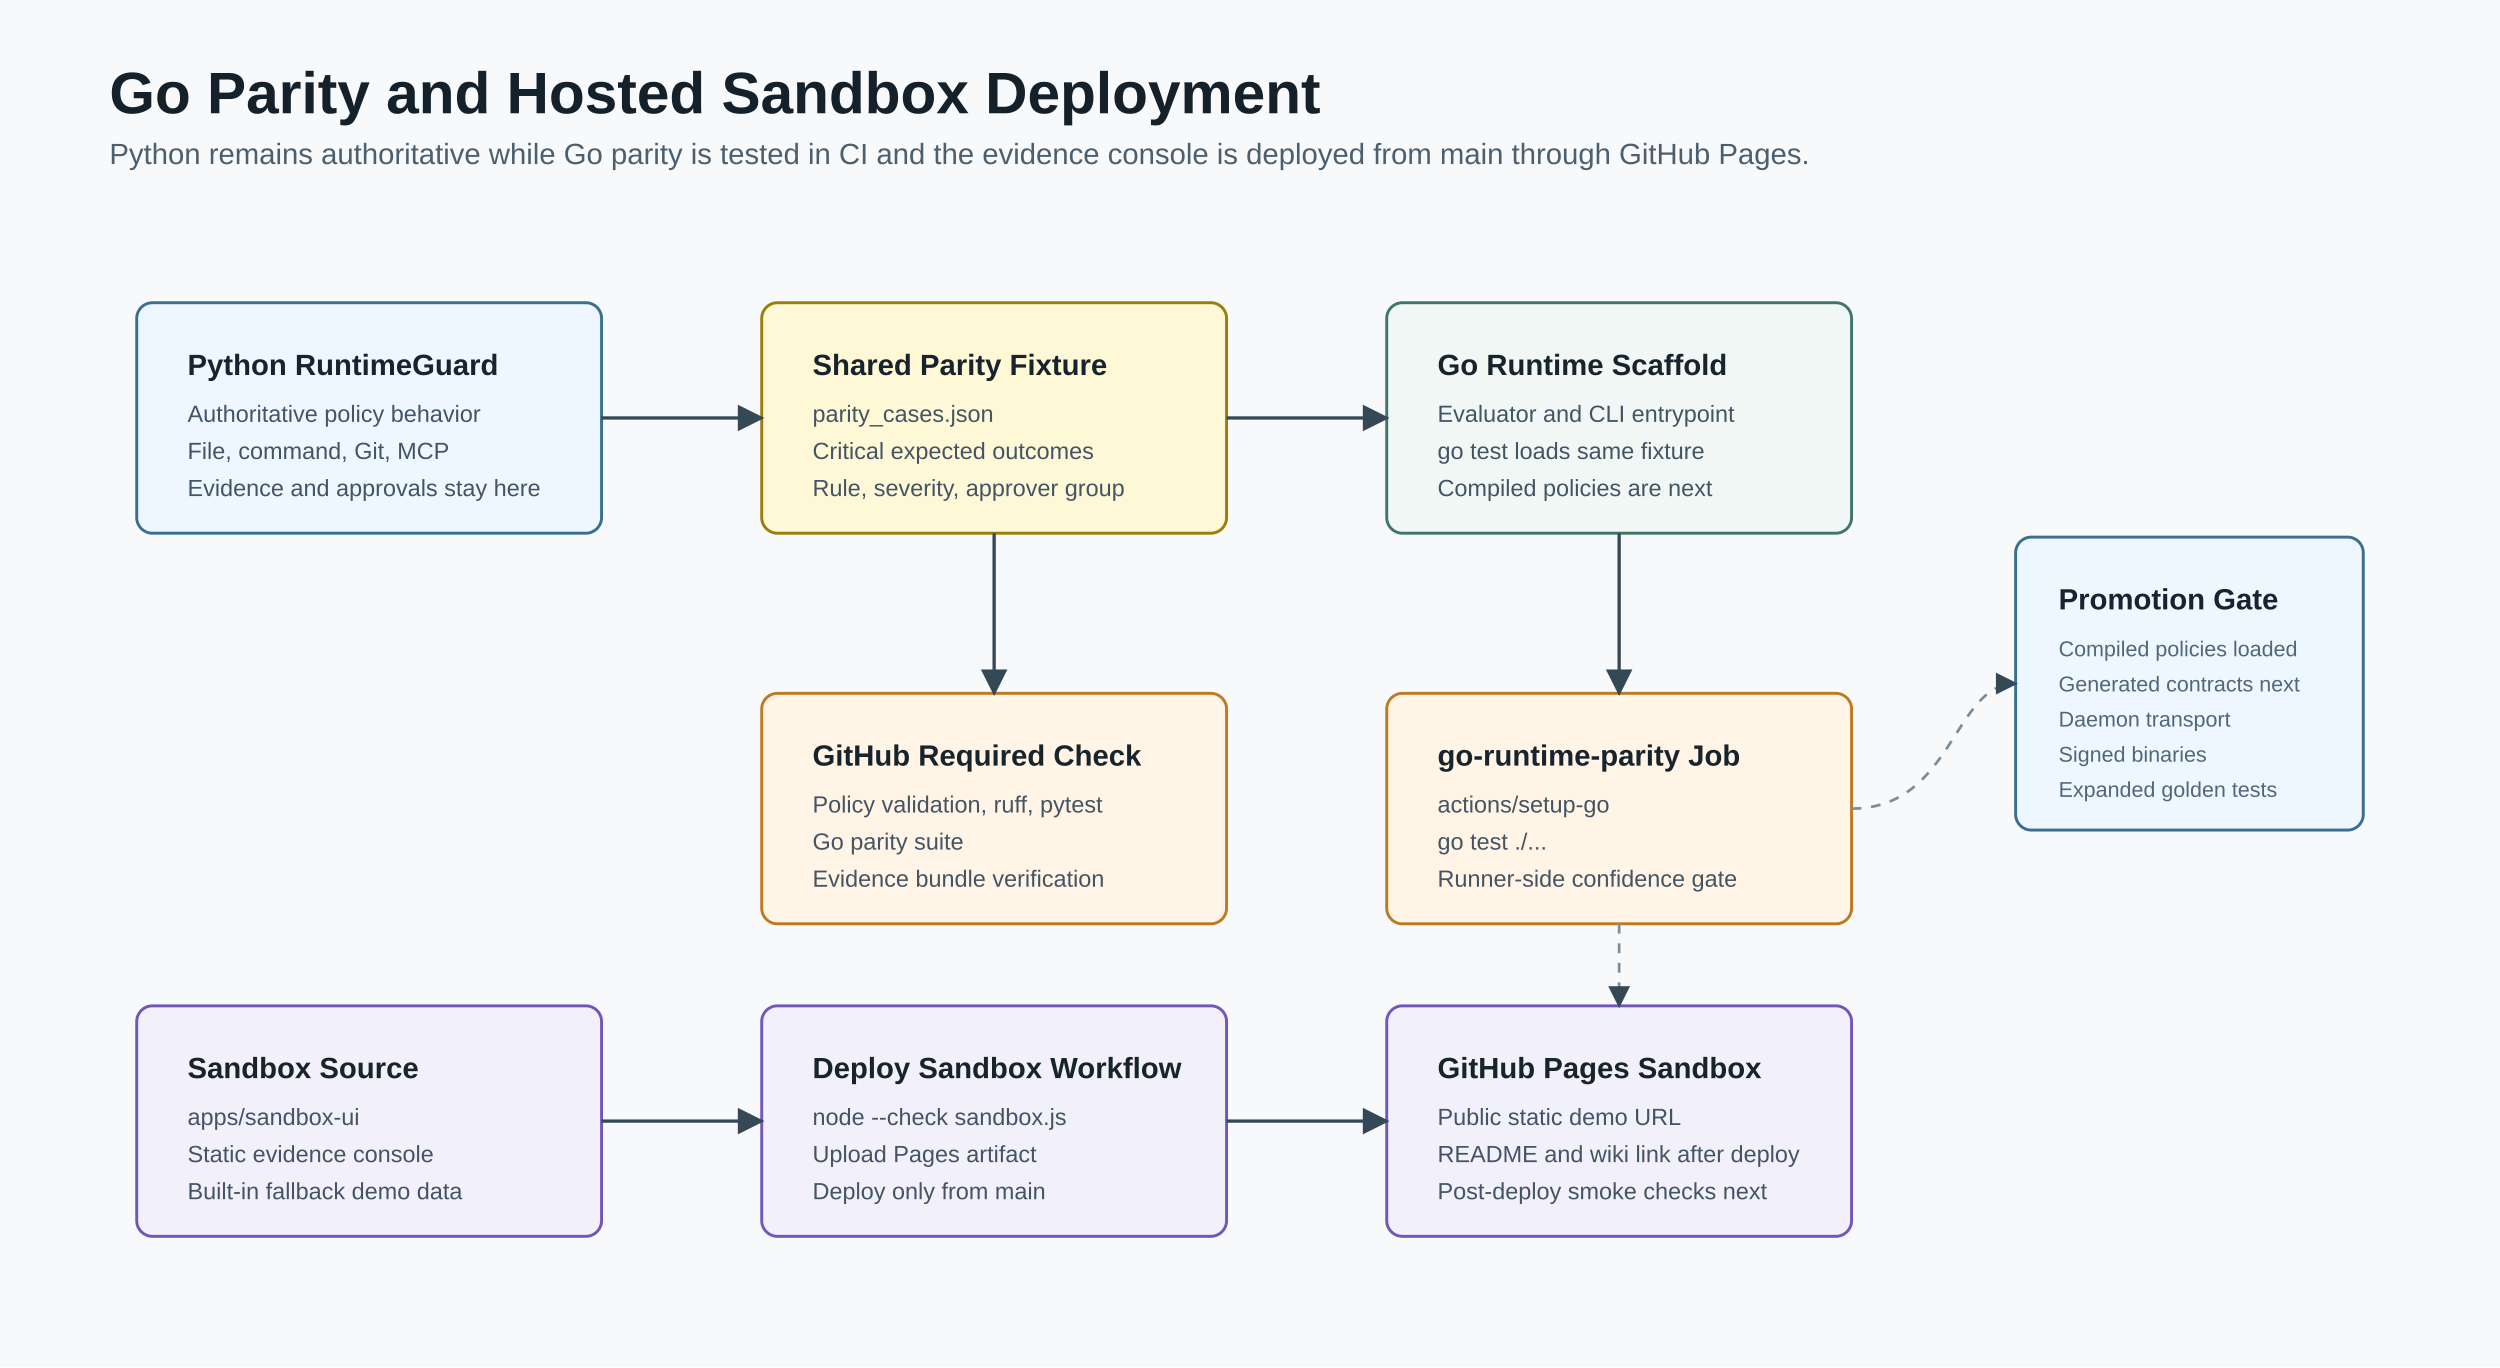
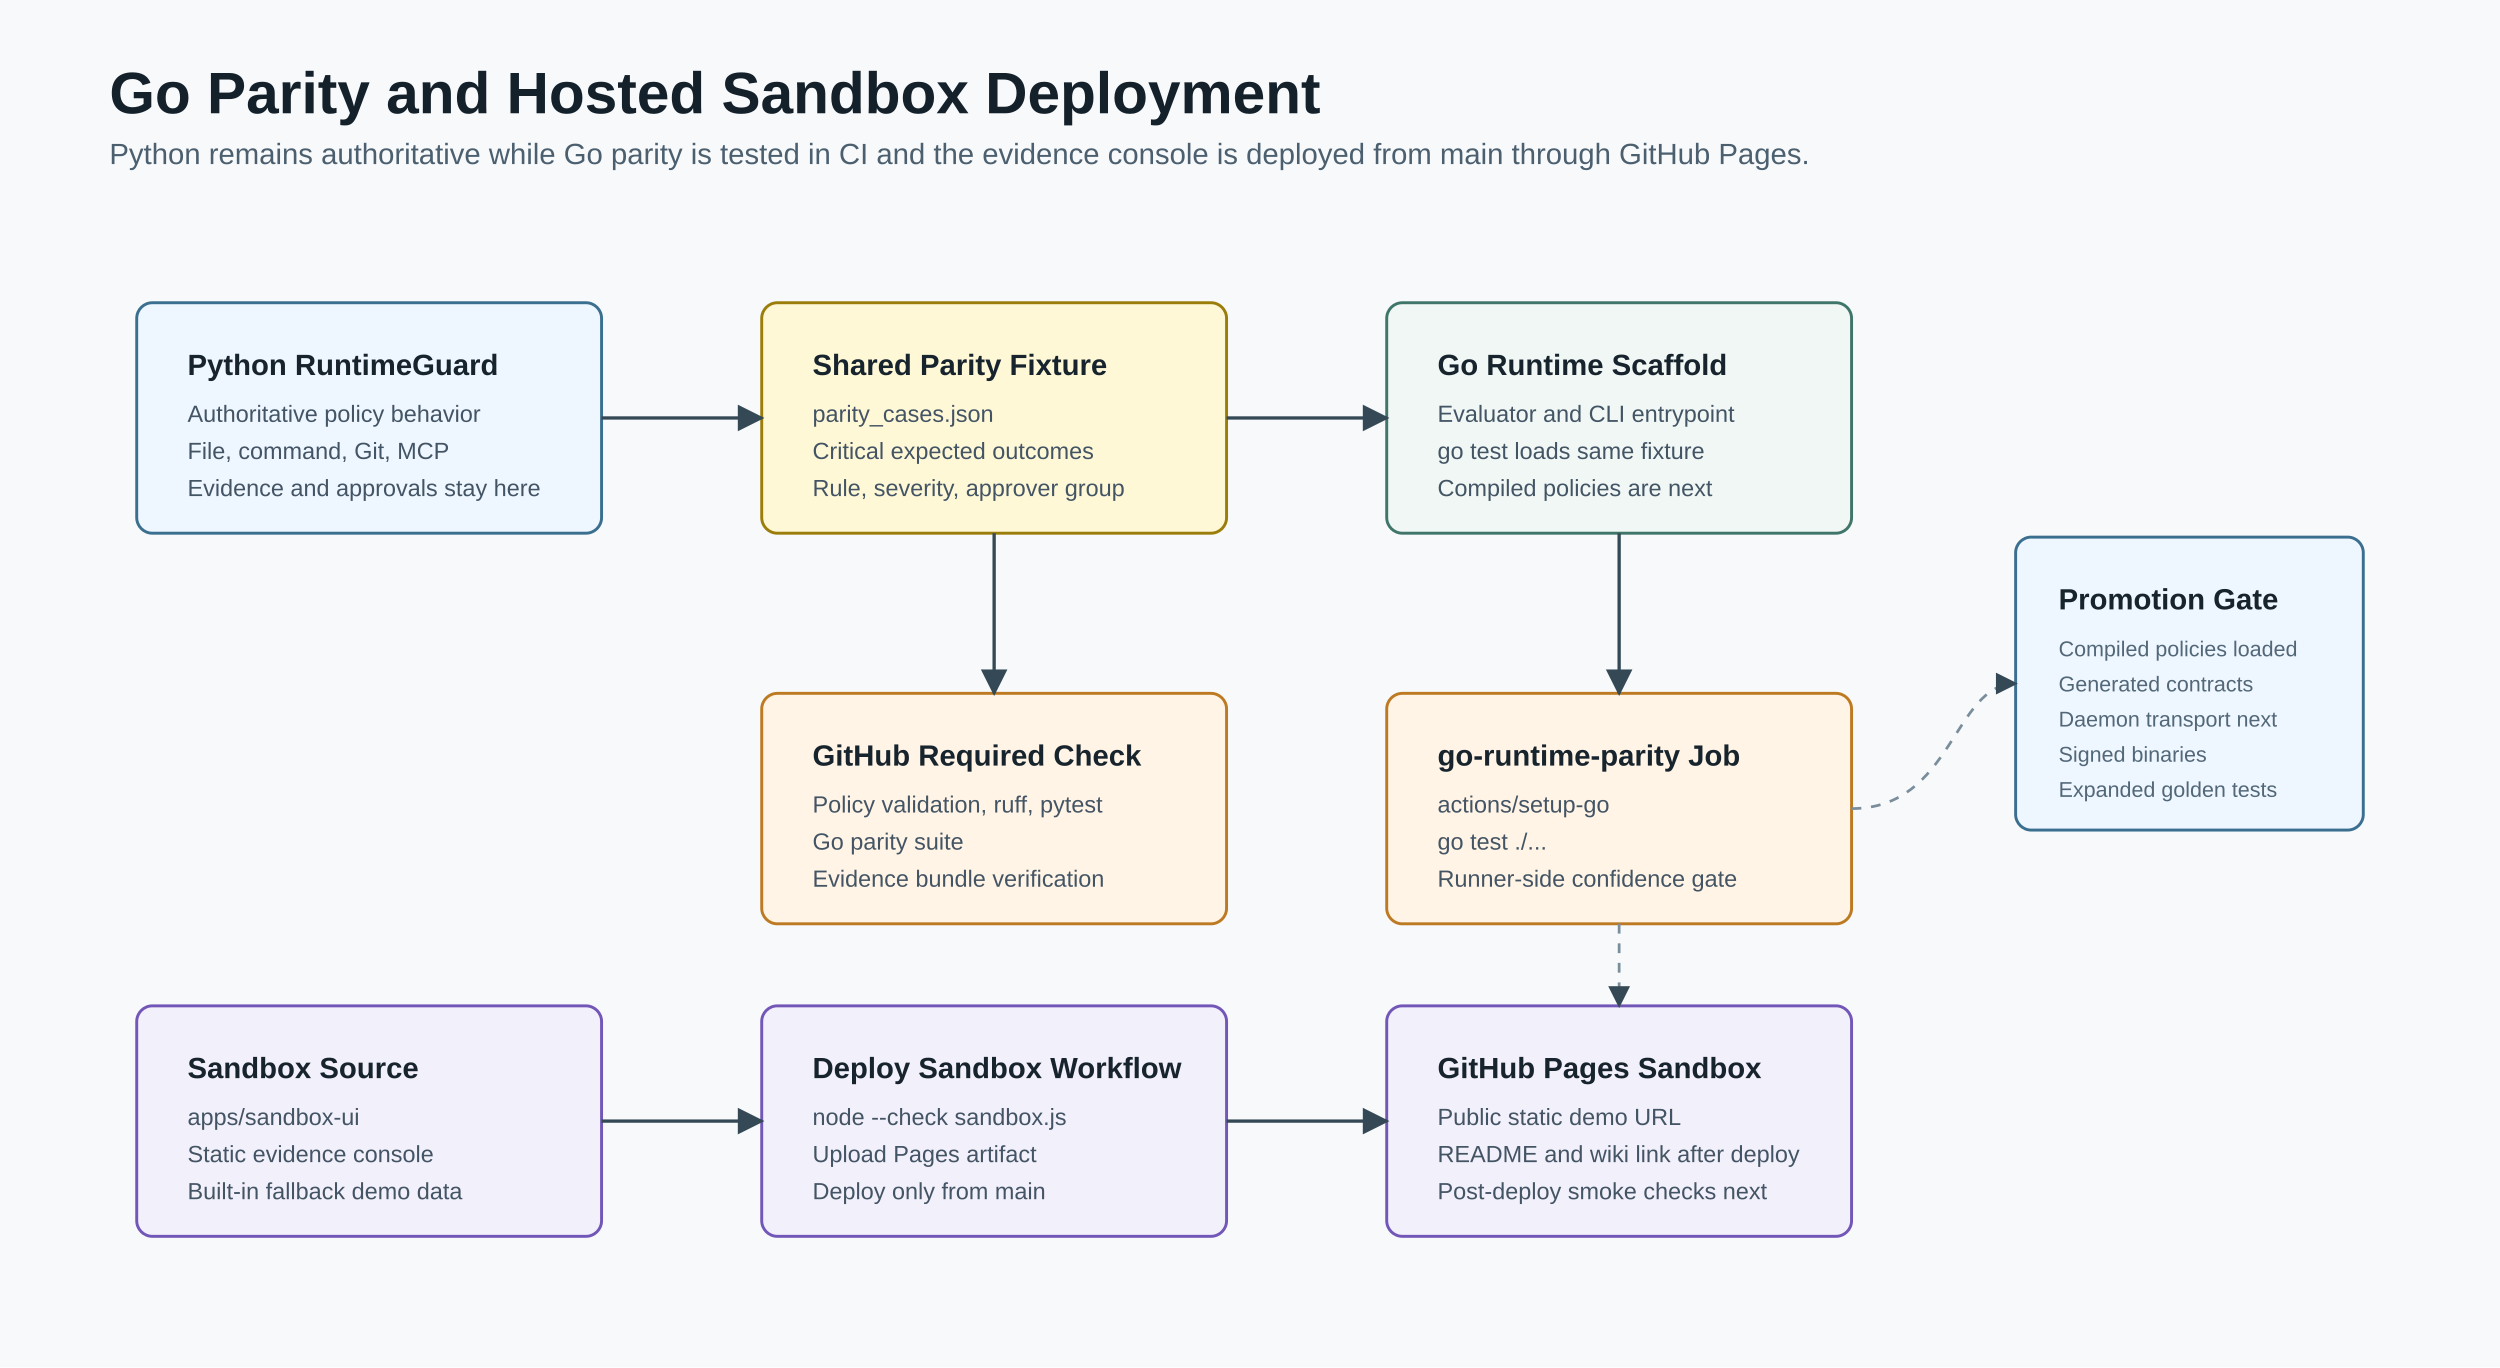
<svg xmlns="http://www.w3.org/2000/svg" width="1280" height="700" viewBox="0 0 1280 700" role="img" aria-labelledby="title desc">
  <defs>
    <marker id="arrow" viewBox="0 0 10 10" refX="9" refY="5" markerWidth="8" markerHeight="8" orient="auto-start-reverse">
      <path d="M 0 0 L 10 5 L 0 10 z" fill="#344955" />
    </marker>
    <style>
      .bg { fill: #f7f9fb; }
      .title { font: 700 30px Arial, sans-serif; fill: #14212b; }
      .subtitle { font: 400 15px Arial, sans-serif; fill: #4b5f6f; }
      .python { fill: #eef6ff; stroke: #3b6f8f; stroke-width: 1.5; }
      .go { fill: #f0f7f5; stroke: #40766a; stroke-width: 1.5; }
      .ci { fill: #fff4e5; stroke: #bd7a22; stroke-width: 1.5; }
      .deploy { fill: #f2f0fa; stroke: #7256b8; stroke-width: 1.5; }
      .store { fill: #fff8d7; stroke: #9b7d0a; stroke-width: 1.5; }
      .node-title { font: 700 15px Arial, sans-serif; fill: #17242d; }
      .node-text { font: 400 12px Arial, sans-serif; fill: #435464; }
      .small { font: 400 11px Arial, sans-serif; fill: #526777; }
      .arrow { stroke: #344955; stroke-width: 1.7; fill: none; marker-end: url(#arrow); }
      .soft-arrow { stroke: #7a8d9a; stroke-width: 1.4; fill: none; marker-end: url(#arrow); stroke-dasharray: 5 5; }
    </style>
  </defs>
  <rect class="bg" width="1280" height="700" />
  <text x="56" y="58" class="title">Go Parity and Hosted Sandbox Deployment</text>
  <text x="56" y="84" class="subtitle">Python remains authoritative while Go parity is tested in CI and the evidence console is deployed from main through GitHub Pages.</text>
  <rect x="70" y="155" width="238" height="118" rx="8" class="python" />
  <text x="96" y="192" class="node-title">Python RuntimeGuard</text>
  <text x="96" y="216" class="node-text">Authoritative policy behavior</text>
  <text x="96" y="235" class="node-text">File, command, Git, MCP</text>
  <text x="96" y="254" class="node-text">Evidence and approvals stay here</text>
  <rect x="390" y="155" width="238" height="118" rx="8" class="store" />
  <text x="416" y="192" class="node-title">Shared Parity Fixture</text>
  <text x="416" y="216" class="node-text">parity_cases.json</text>
  <text x="416" y="235" class="node-text">Critical expected outcomes</text>
  <text x="416" y="254" class="node-text">Rule, severity, approver group</text>
  <rect x="710" y="155" width="238" height="118" rx="8" class="go" />
  <text x="736" y="192" class="node-title">Go Runtime Scaffold</text>
  <text x="736" y="216" class="node-text">Evaluator and CLI entrypoint</text>
  <text x="736" y="235" class="node-text">go test loads same fixture</text>
  <text x="736" y="254" class="node-text">Compiled policies are next</text>
  <rect x="390" y="355" width="238" height="118" rx="8" class="ci" />
  <text x="416" y="392" class="node-title">GitHub Required Check</text>
  <text x="416" y="416" class="node-text">Policy validation, ruff, pytest</text>
  <text x="416" y="435" class="node-text">Go parity suite</text>
  <text x="416" y="454" class="node-text">Evidence bundle verification</text>
  <rect x="710" y="355" width="238" height="118" rx="8" class="ci" />
  <text x="736" y="392" class="node-title">go-runtime-parity Job</text>
  <text x="736" y="416" class="node-text">actions/setup-go</text>
  <text x="736" y="435" class="node-text">go test ./...</text>
  <text x="736" y="454" class="node-text">Runner-side confidence gate</text>
  <rect x="70" y="515" width="238" height="118" rx="8" class="deploy" />
  <text x="96" y="552" class="node-title">Sandbox Source</text>
  <text x="96" y="576" class="node-text">apps/sandbox-ui</text>
  <text x="96" y="595" class="node-text">Static evidence console</text>
  <text x="96" y="614" class="node-text">Built-in fallback demo data</text>
  <rect x="390" y="515" width="238" height="118" rx="8" class="deploy" />
  <text x="416" y="552" class="node-title">Deploy Sandbox Workflow</text>
  <text x="416" y="576" class="node-text">node --check sandbox.js</text>
  <text x="416" y="595" class="node-text">Upload Pages artifact</text>
  <text x="416" y="614" class="node-text">Deploy only from main</text>
  <rect x="710" y="515" width="238" height="118" rx="8" class="deploy" />
  <text x="736" y="552" class="node-title">GitHub Pages Sandbox</text>
  <text x="736" y="576" class="node-text">Public static demo URL</text>
  <text x="736" y="595" class="node-text">README and wiki link after deploy</text>
  <text x="736" y="614" class="node-text">Post-deploy smoke checks next</text>
  <rect x="1032" y="275" width="178" height="150" rx="8" class="python" />
  <text x="1054" y="312" class="node-title">Promotion Gate</text>
  <text x="1054" y="336" class="small">Compiled policies loaded</text>
-   <text x="1054" y="354" class="small">Generated contracts next</text>
-   <text x="1054" y="372" class="small">Daemon transport</text>
+   <text x="1054" y="354" class="small">Generated contracts</text>
+   <text x="1054" y="372" class="small">Daemon transport next</text>
  <text x="1054" y="390" class="small">Signed binaries</text>
  <text x="1054" y="408" class="small">Expanded golden tests</text>
  <path class="arrow" d="M308 214 L390 214" />
  <path class="arrow" d="M628 214 L710 214" />
  <path class="arrow" d="M509 273 L509 355" />
  <path class="arrow" d="M829 273 L829 355" />
  <path class="soft-arrow" d="M948 414 C1000 414 1000 350 1032 350" />
  <path class="arrow" d="M308 574 L390 574" />
  <path class="arrow" d="M628 574 L710 574" />
  <path class="soft-arrow" d="M829 473 C829 500 829 500 829 515" />
</svg>
